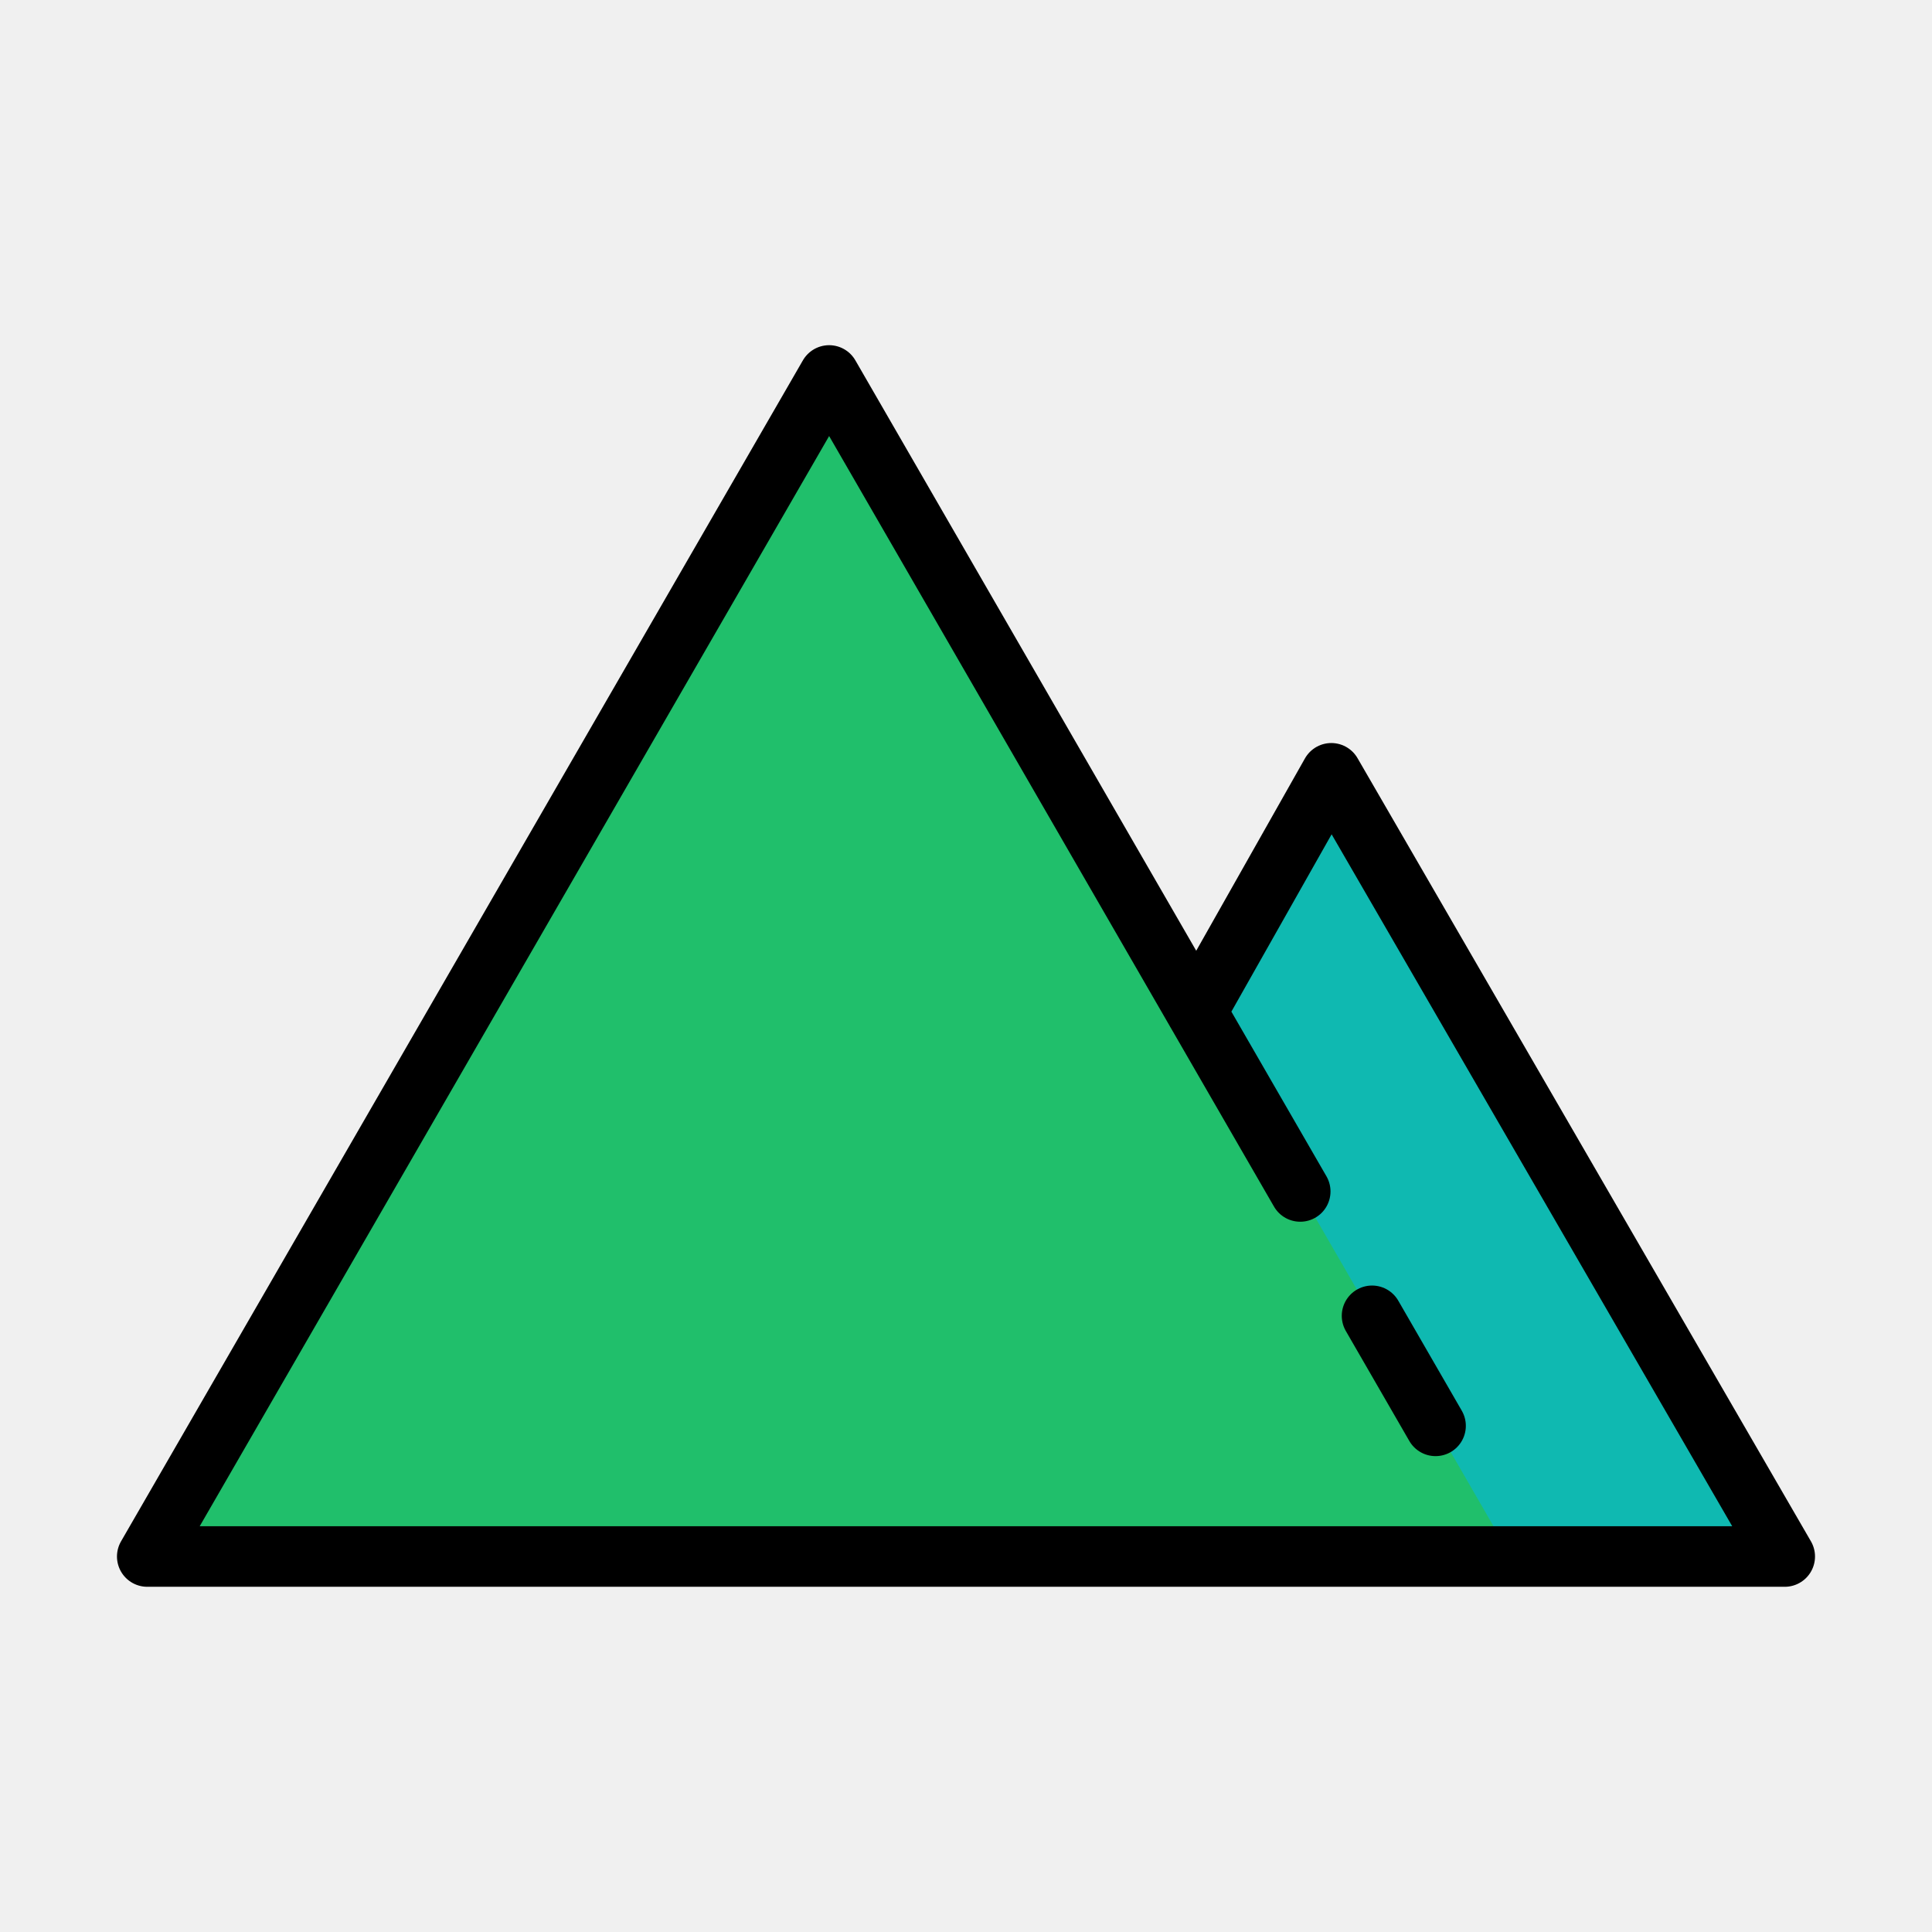
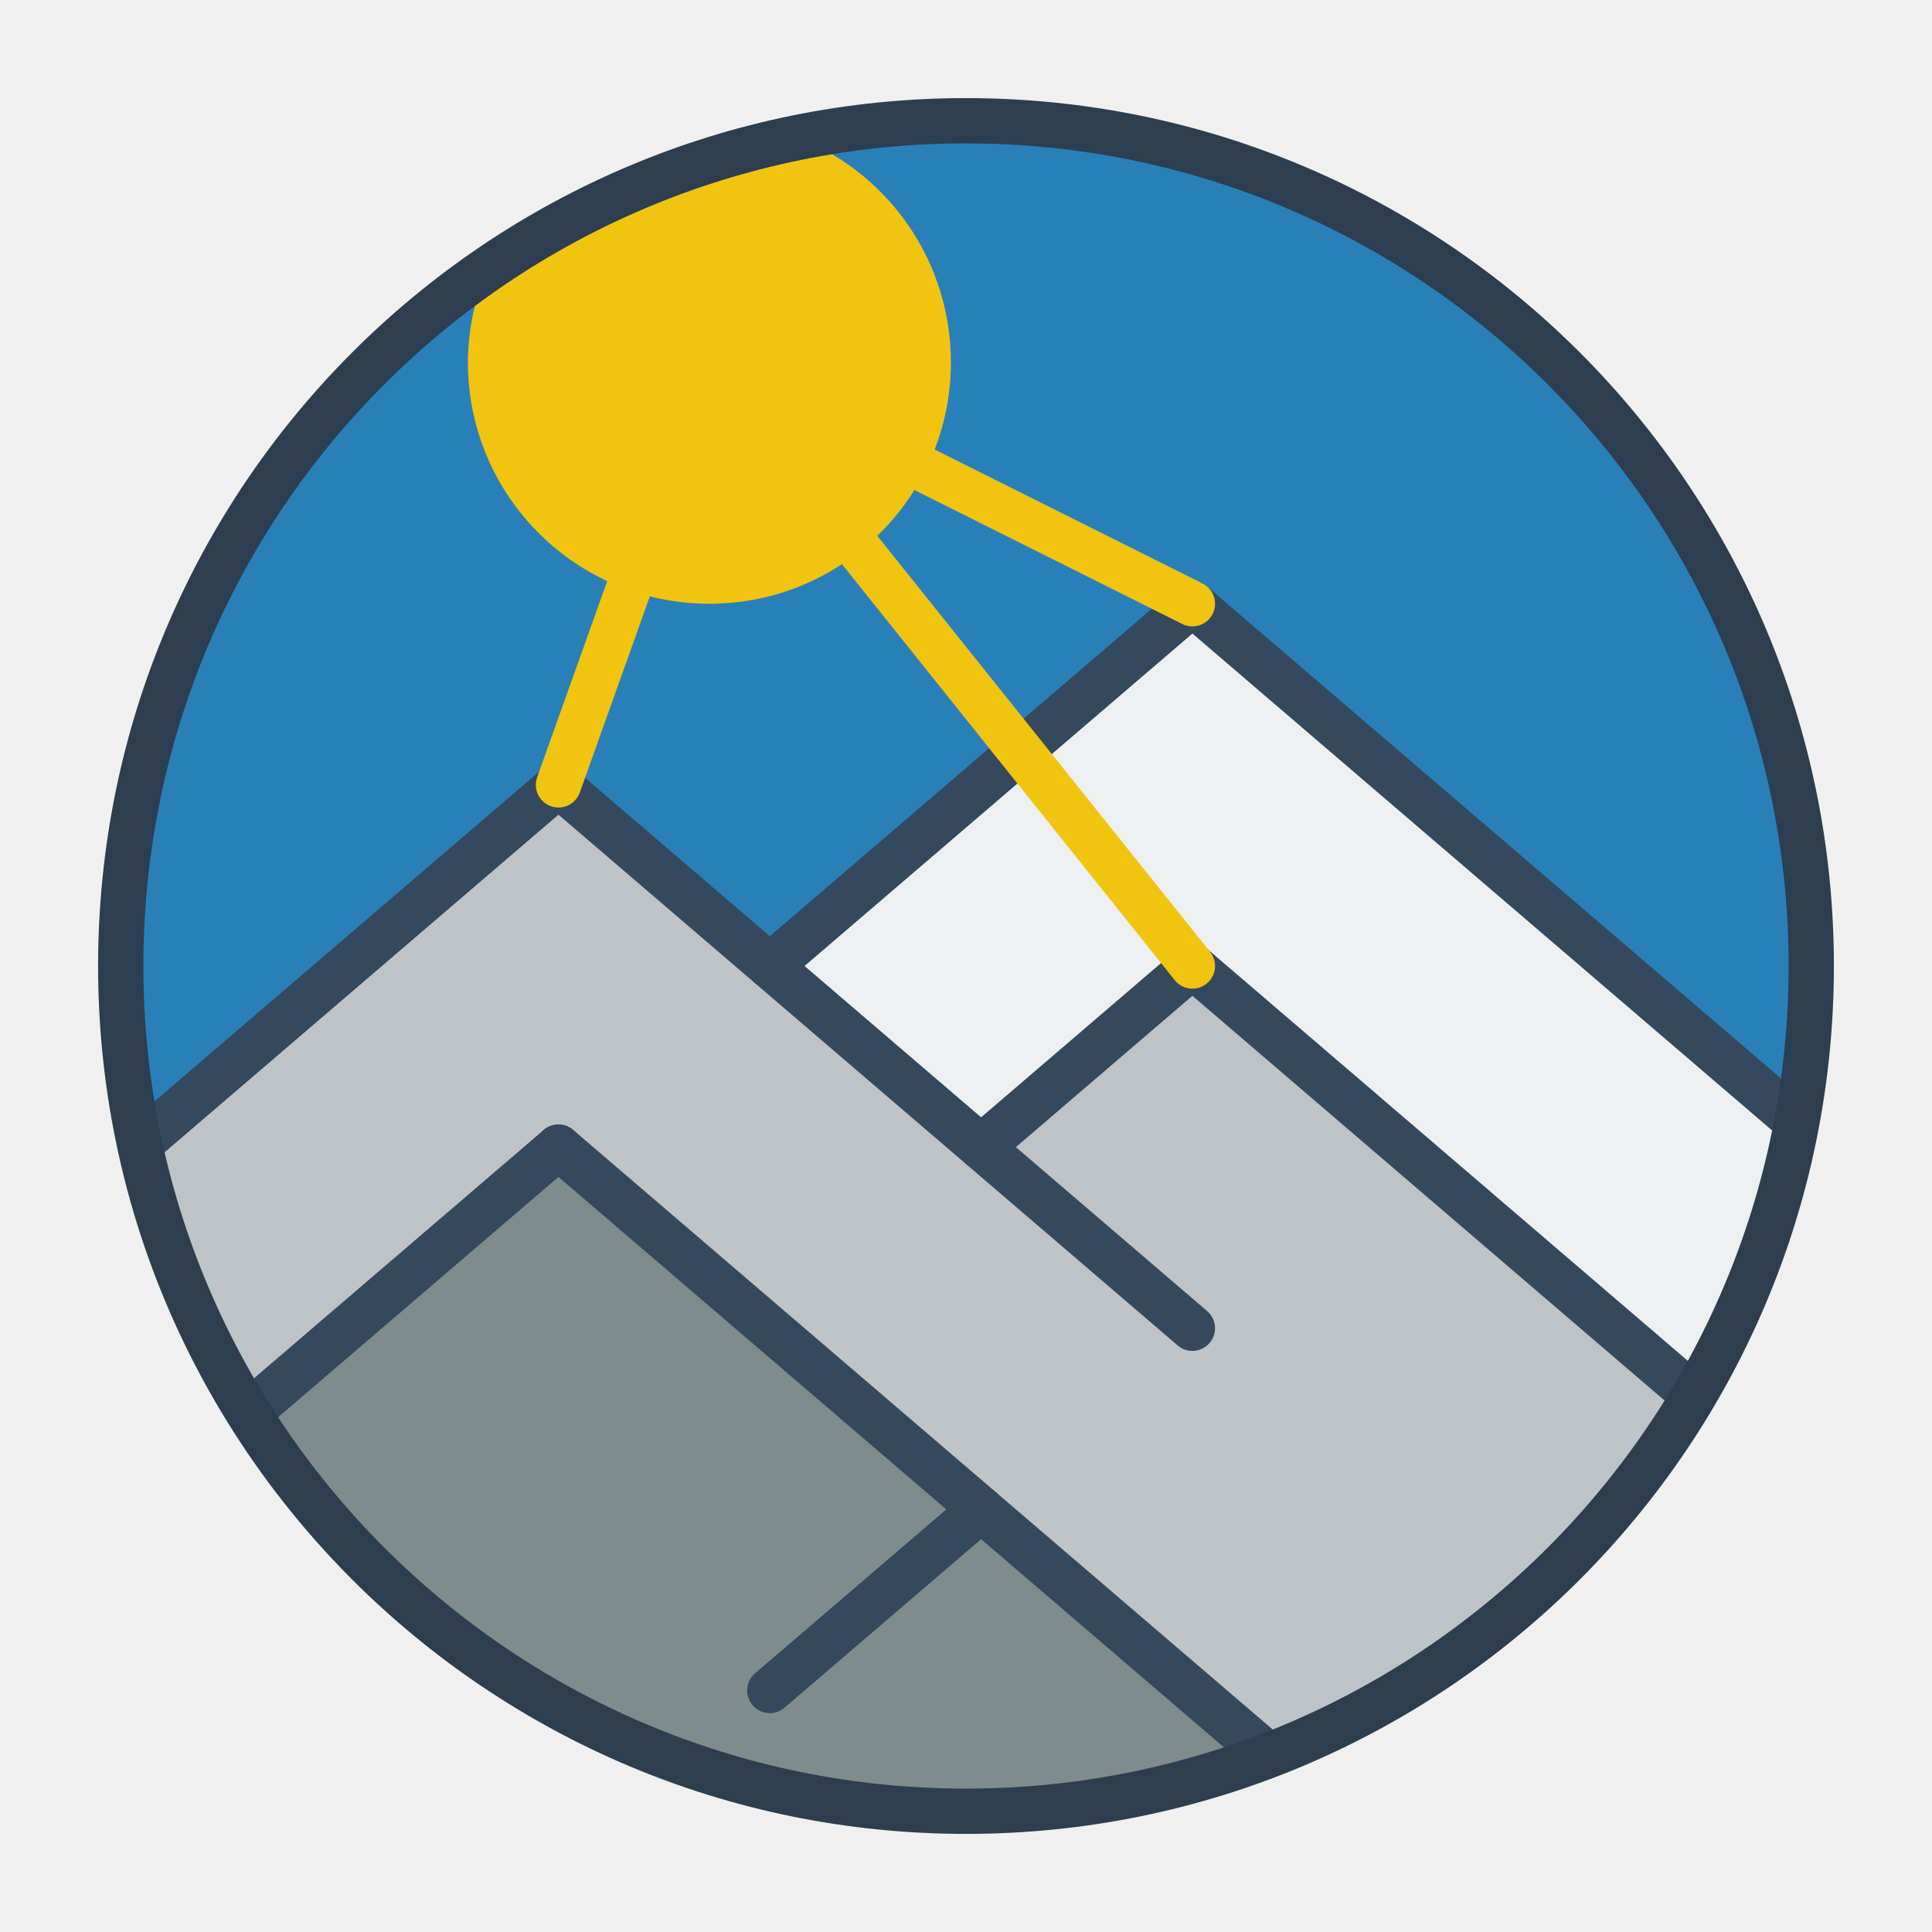
- <svg xmlns="http://www.w3.org/2000/svg" width="512" height="512" viewBox="0 0 135.467 135.467" version="1.1" id="svg5">
+ <svg xmlns="http://www.w3.org/2000/svg" width="512" height="512" viewBox="0 0 512 512" version="1.1" id="svg5">
  <defs id="defs2" />
  <g id="layer1">
-     <g id="g2645" transform="matrix(3.210092,0,0,3.210092,-154.1983,-62.85229)">
-       <path id="path521" style="fill:#0fb9b1;fill-opacity:1;stroke-width:0.794;stroke-linecap:round;stroke-linejoin:round" d="M 66.146,27.781 56.269,44.888 H 76.022 Z" transform="translate(10.96973,8.689745)" />
-       <path style="fill:#20bf6b;fill-opacity:1;stroke-width:0.794;stroke-linecap:round;stroke-linejoin:round" id="path251" d="m 66.146,27.781 14.894,25.797 -29.788,-7e-6 z" />
-       <path style="fill:none;stroke:#000000;stroke-width:0.265px;stroke-linecap:butt;stroke-linejoin:miter;stroke-opacity:1" d="m 51.252,53.578 35.767,6e-6" id="path523" />
-       <path style="fill:none;stroke:#000000;stroke-width:1.323;stroke-linecap:round;stroke-linejoin:round;stroke-dasharray:none;stroke-opacity:1" d="M 76.436,45.604 66.146,27.781 51.252,53.578 l 35.767,5e-6 -9.904,-17.107 -2.945,5.21" id="path574" />
-       <path style="fill:none;stroke:#000000;stroke-width:1.323;stroke-linecap:round;stroke-linejoin:round;stroke-dasharray:none;stroke-opacity:1" d="m 78.005,48.321 1.387,2.403" id="path576" />
-     </g>
+     <circle style="opacity:1;fill:#2980b9;fill-opacity:1;stroke:none;stroke-width:6;stroke-linecap:round;stroke-dasharray:6, 12;stroke-dashoffset:4.8;stroke-opacity:1" id="path13615" cx="256" cy="256" r="224" />
+     <path id="path12109" style="fill:#ecf0f1;fill-opacity:1;stroke:none;stroke-width:1px;stroke-linecap:butt;stroke-linejoin:miter;stroke-opacity:1" d="M 316 160 L 204 256 L 204 352 L 446.629 373.098 A 224 224 0 0 0 475.752 296.93 L 316 160 z " />
+     <path id="path10655" style="fill:#bdc3c7;fill-opacity:1;stroke:none;stroke-width:1px;stroke-linecap:butt;stroke-linejoin:miter;stroke-opacity:1" d="M 148 208 L 37.506 302.709 A 224 224 0 0 0 101.174 417.15 L 311.668 472.545 A 224 224 0 0 0 448.537 369.604 L 316 256 L 260 304 L 148 208 z " />
+     <path id="path9925" style="fill:#7f8c8d;stroke:none;stroke-width:1px;stroke-linecap:butt;stroke-linejoin:miter;stroke-opacity:1;fill-opacity:1" d="M 148 304 L 66.014 374.273 A 224 224 0 0 0 256 480 A 224 224 0 0 0 335.58 464.783 L 148 304 z " />
+     <path id="path2361" style="color:#000000;fill:#34495e;stroke-linecap:round;-inkscape-stroke:none" d="M 148.461 202.018 A 6 6 0 0 0 144.096 203.445 L 36.057 296.049 A 224 224 0 0 0 38.9 309.119 A 6 6 0 0 0 39.904 308.555 L 151.904 212.555 A 6 6 0 0 0 152.555 204.096 A 6 6 0 0 0 148.461 202.018 z " />
+     <path style="color:#000000;fill:#34495e;stroke-linecap:round;-inkscape-stroke:none" d="m 147.539,202.018 a 6,6 0 0 0 -4.094,2.078 6,6 0 0 0 0.65,8.459 l 168,144 a 6,6 0 0 0 8.459,-0.65 6,6 0 0 0 -0.65,-8.459 l -168,-144 a 6,6 0 0 0 -4.365,-1.428 z" id="path3239" />
+     <path style="color:#000000;fill:#34495e;stroke-linecap:round;-inkscape-stroke:none" d="m 316.461,154.018 a 6,6 0 0 0 -4.365,1.428 l -112,96 a 6,6 0 0 0 -0.65,8.459 6,6 0 0 0 8.459,0.65 l 112,-96 a 6,6 0 0 0 0.65,-8.459 6,6 0 0 0 -4.094,-2.078 z" id="path4811" />
+     <path id="path5539" style="color:#000000;fill:#34495e;stroke-linecap:round;-inkscape-stroke:none" d="M 315.539 154.018 A 6 6 0 0 0 311.445 156.096 A 6 6 0 0 0 312.096 164.555 L 474.303 303.59 A 224 224 0 0 0 477.201 290.27 L 319.904 155.445 A 6 6 0 0 0 315.539 154.018 z " />
+     <path style="color:#000000;fill:#34495e;stroke-linecap:round;-inkscape-stroke:none" d="m 316.461,250.018 a 6,6 0 0 0 -4.365,1.428 l -56,48 a 6,6 0 0 0 -0.65,8.459 6,6 0 0 0 8.459,0.65 l 56,-48 a 6,6 0 0 0 0.65,-8.459 6,6 0 0 0 -4.094,-2.078 z" id="path5543" />
+     <path id="path6271" style="color:#000000;fill:#34495e;stroke-linecap:round;-inkscape-stroke:none" d="M 315.539 250.018 A 6 6 0 0 0 311.445 252.096 A 6 6 0 0 0 312.096 260.555 L 445.598 374.984 A 224 224 0 0 0 451.477 364.221 L 319.904 251.445 A 6 6 0 0 0 315.539 250.018 z " />
+     <path id="path7725" style="color:#000000;fill:#34495e;stroke-linecap:round;-inkscape-stroke:none" d="M 148.461 298.018 A 6 6 0 0 0 144.096 299.445 L 63.074 368.893 A 224 224 0 0 0 69.268 379.387 L 151.904 308.555 A 6 6 0 0 0 152.555 300.096 A 6 6 0 0 0 148.461 298.018 z " />
+     <path id="path8453" style="color:#000000;fill:#34495e;stroke-linecap:round;-inkscape-stroke:none" d="M 147.539 298.018 A 6 6 0 0 0 143.445 300.096 A 6 6 0 0 0 144.096 308.555 L 329.156 467.178 A 224 224 0 0 0 342.004 462.387 L 151.904 299.445 A 6 6 0 0 0 147.539 298.018 z " />
+     <path style="color:#000000;fill:#34495e;stroke-linecap:round;-inkscape-stroke:none" d="m 260.461,394.018 a 6,6 0 0 0 -4.365,1.428 l -56,48 a 6,6 0 0 0 -0.65,8.459 6,6 0 0 0 8.459,0.65 l 56,-48 a 6,6 0 0 0 0.65,-8.459 6,6 0 0 0 -4.094,-2.078 z" id="path9189" />
+     <path style="fill:#ffffff;stroke:#f1c40f;stroke-width:12;stroke-linecap:round;stroke-linejoin:miter;stroke-dasharray:none;stroke-dashoffset:9.6;stroke-opacity:1;stroke-miterlimit:4" d="M 148,208 188,96" id="path9193" />
+     <path style="fill:#ffffff;stroke:#f1c40f;stroke-width:12;stroke-linecap:round;stroke-linejoin:miter;stroke-dasharray:none;stroke-dashoffset:9.6;stroke-opacity:1" d="M 316,160 188,96" id="path9195" />
+     <path style="fill:#ffffff;stroke:#f1c40f;stroke-width:12;stroke-linecap:round;stroke-linejoin:miter;stroke-dasharray:none;stroke-dashoffset:9.6;stroke-opacity:1" d="M 316,256 188,96" id="path9197" />
+     <path id="path9191" style="opacity:1;fill:#f1c40f;fill-opacity:1;stroke:none;stroke-width:48;stroke-linecap:round;stroke-dasharray:none;stroke-opacity:1" d="M 212.391 36.832 A 224 224 0 0 0 128.762 72.15 A 64 64 0 0 0 124 96 A 64 64 0 0 0 188 160 A 64 64 0 0 0 252 96 A 64 64 0 0 0 212.391 36.832 z " />
+     <circle style="fill:none;stroke-width:12;stroke-linecap:round;stroke:#2c3e50;stroke-opacity:1;stroke-dasharray:none" id="path236" cx="256" cy="256" r="224" />
  </g>
</svg>
